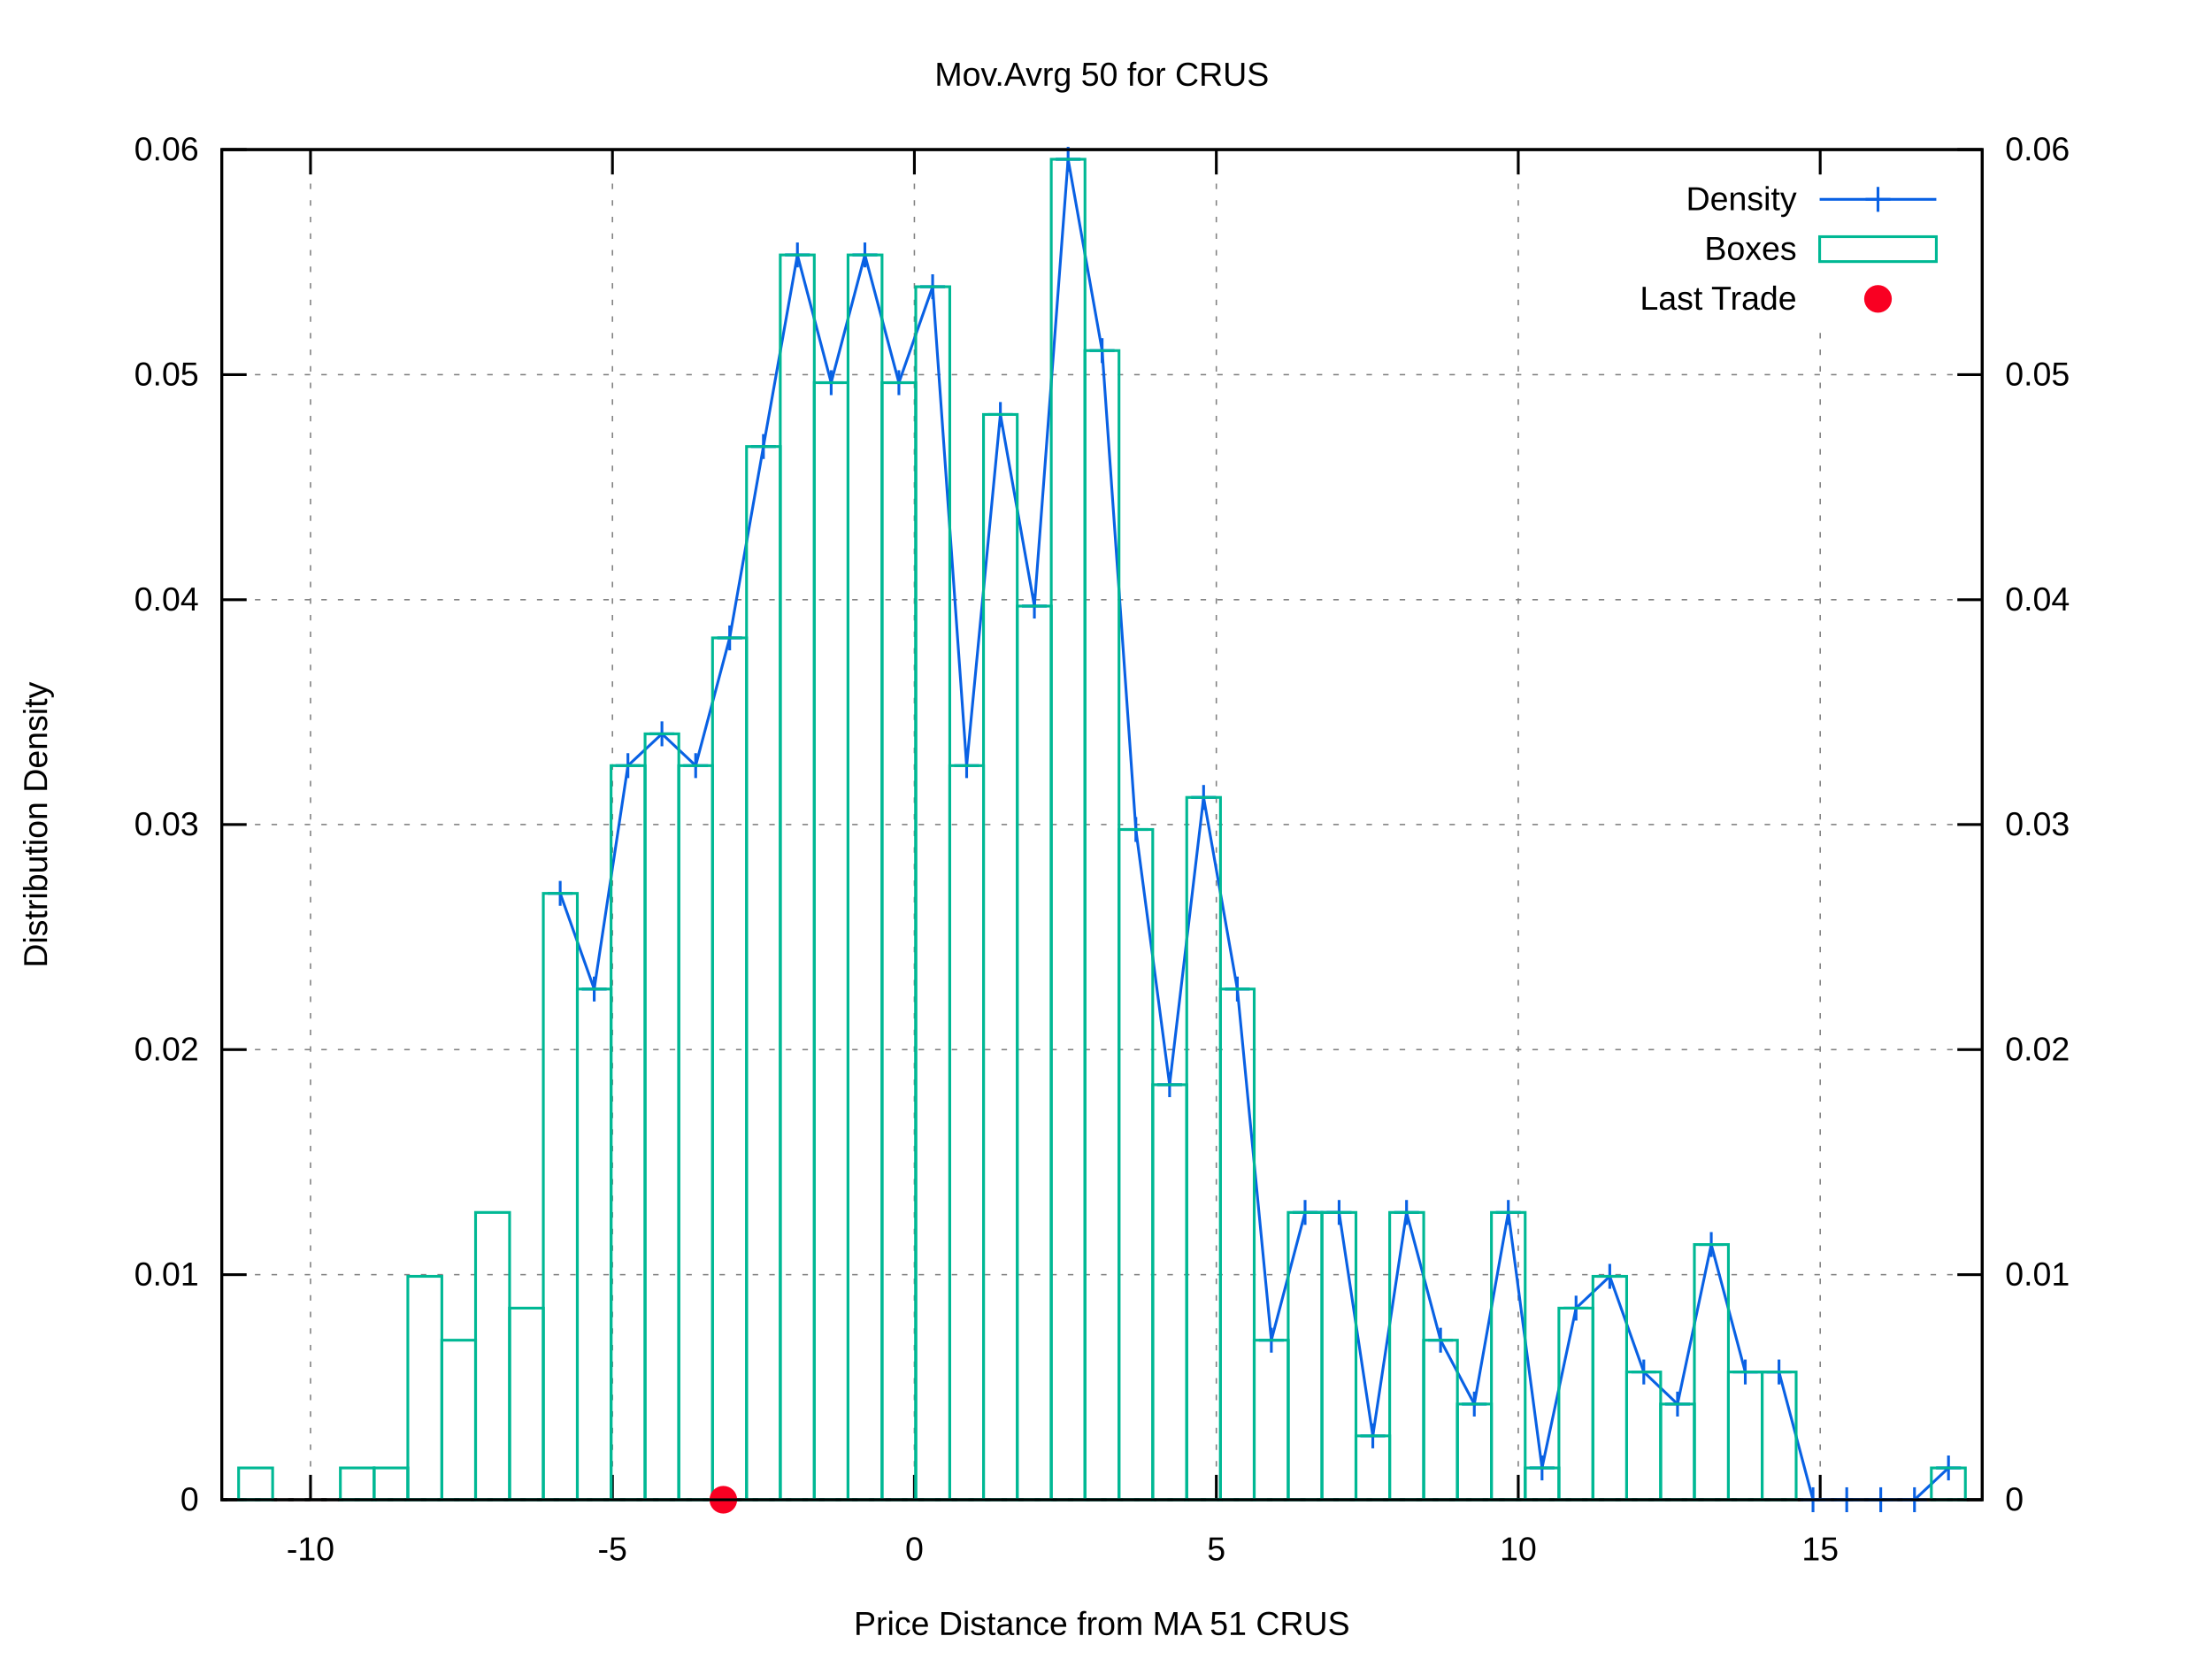
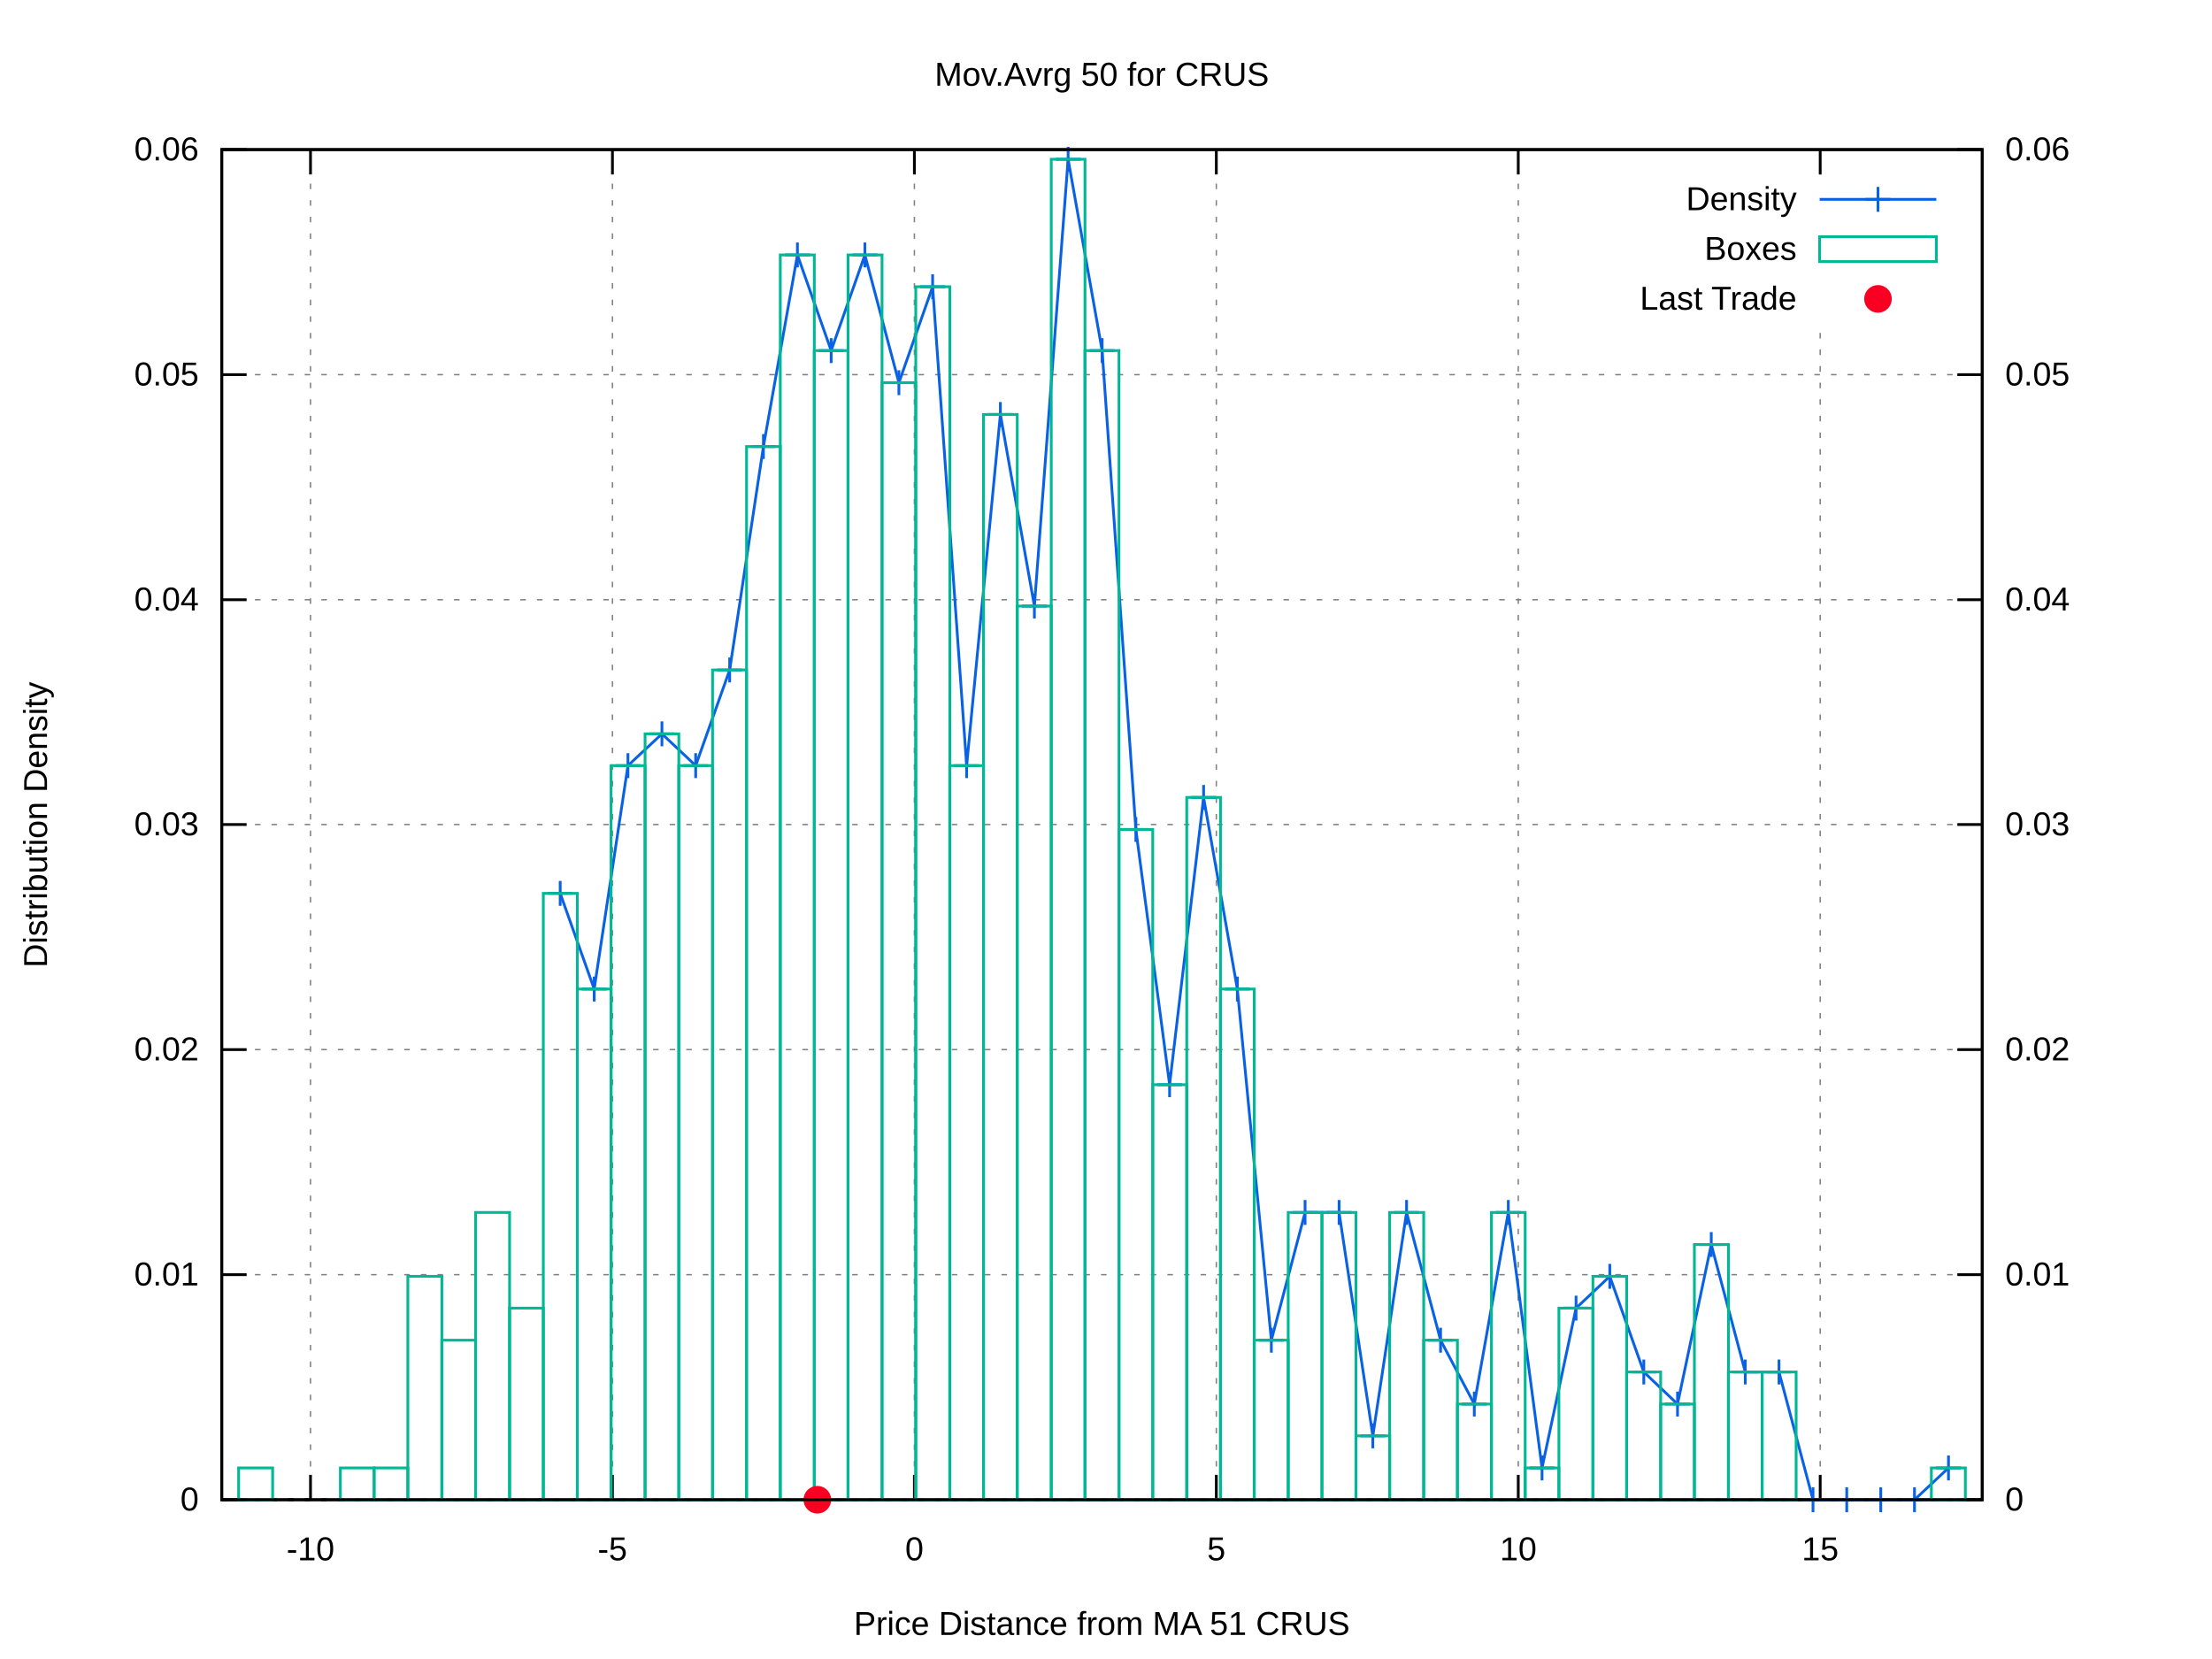
<svg xmlns="http://www.w3.org/2000/svg" xmlns:xlink="http://www.w3.org/1999/xlink" viewBox="0 0 800 600">
  <g id="gnuplot_canvas">
    <rect x="0" y="0" width="800" height="600" fill="#ffffff" />
    <defs>
      <circle id="gpDot" r="0.5" stroke-width="0.5" />
      <path id="gpPt0" stroke-width="0.222" stroke="currentColor" d="M-1,0 h2 M0,-1 v2" />
      <path id="gpPt1" stroke-width="0.222" stroke="currentColor" d="M-1,-1 L1,1 M1,-1 L-1,1" />
      <path id="gpPt2" stroke-width="0.222" stroke="currentColor" d="M-1,0 L1,0 M0,-1 L0,1 M-1,-1 L1,1 M-1,1 L1,-1" />
      <rect id="gpPt3" stroke-width="0.222" stroke="currentColor" x="-1" y="-1" width="2" height="2" />
      <rect id="gpPt4" stroke-width="0.222" stroke="currentColor" fill="currentColor" x="-1" y="-1" width="2" height="2" />
      <circle id="gpPt5" stroke-width="0.222" stroke="currentColor" cx="0" cy="0" r="1" />
      <use xlink:href="#gpPt5" id="gpPt6" fill="currentColor" stroke="none" />
      <path id="gpPt7" stroke-width="0.222" stroke="currentColor" d="M0,-1.33 L-1.33,0.67 L1.33,0.67 z" />
      <use xlink:href="#gpPt7" id="gpPt8" fill="currentColor" stroke="none" />
      <use xlink:href="#gpPt7" id="gpPt9" stroke="currentColor" transform="rotate(180)" />
      <use xlink:href="#gpPt9" id="gpPt10" fill="currentColor" stroke="none" />
      <use xlink:href="#gpPt3" id="gpPt11" stroke="currentColor" transform="rotate(45)" />
      <use xlink:href="#gpPt11" id="gpPt12" fill="currentColor" stroke="none" />
      <path id="gpPt13" stroke-width="0.222" stroke="currentColor" d="M0,1.330 L1.265,0.411 L0.782,-1.067 L-0.782,-1.076 L-1.265,0.411 z" />
      <use xlink:href="#gpPt13" id="gpPt14" fill="currentColor" stroke="none" />
      <filter id="textbox" filterUnits="objectBoundingBox" x="0" y="0" height="1" width="1">
        <feFlood flood-color="#FFFFFF" flood-opacity="1" result="bgnd" />
        <feComposite in="SourceGraphic" in2="bgnd" operator="atop" />
      </filter>
      <filter id="greybox" filterUnits="objectBoundingBox" x="0" y="0" height="1" width="1">
        <feFlood flood-color="lightgrey" flood-opacity="1" result="grey" />
        <feComposite in="SourceGraphic" in2="grey" operator="atop" />
      </filter>
    </defs>
    <g fill="none" color="#FFFFFF" stroke="black" stroke-width="1.00" stroke-linecap="butt" stroke-linejoin="miter">
</g>
    <g fill="none" color="black" stroke="currentColor" stroke-width="1.00" stroke-linecap="butt" stroke-linejoin="miter">
</g>
    <g fill="none" color="black" stroke="black" stroke-width="0.50" stroke-linecap="butt" stroke-linejoin="miter">
</g>
    <g fill="none" color="gray" stroke="currentColor" stroke-width="0.50" stroke-linecap="butt" stroke-linejoin="miter">
      <path stroke="gray" stroke-dasharray="2,4" class="gridline" d="M80.2,542.4 L716.9,542.4  " />
    </g>
    <g fill="none" color="gray" stroke="gray" stroke-width="1.00" stroke-linecap="butt" stroke-linejoin="miter">
</g>
    <g fill="none" color="black" stroke="currentColor" stroke-width="1.00" stroke-linecap="butt" stroke-linejoin="miter">
      <path stroke="black" d="M80.2,542.4 L89.2,542.4  " />
      <g transform="translate(71.9,546.3)" stroke="none" fill="black" font-family="arial" font-size="12.00" text-anchor="end">
        <text>
          <tspan font-family="arial"> 0</tspan>
        </text>
      </g>
    </g>
    <g fill="none" color="black" stroke="currentColor" stroke-width="1.00" stroke-linecap="butt" stroke-linejoin="miter">
</g>
    <g fill="none" color="black" stroke="black" stroke-width="0.50" stroke-linecap="butt" stroke-linejoin="miter">
</g>
    <g fill="none" color="gray" stroke="currentColor" stroke-width="0.50" stroke-linecap="butt" stroke-linejoin="miter">
      <path stroke="gray" stroke-dasharray="2,4" class="gridline" d="M80.2,461.0 L716.9,461.0  " />
    </g>
    <g fill="none" color="gray" stroke="gray" stroke-width="1.00" stroke-linecap="butt" stroke-linejoin="miter">
</g>
    <g fill="none" color="black" stroke="currentColor" stroke-width="1.00" stroke-linecap="butt" stroke-linejoin="miter">
      <path stroke="black" d="M80.2,461.0 L89.2,461.0  " />
      <g transform="translate(71.9,464.9)" stroke="none" fill="black" font-family="arial" font-size="12.00" text-anchor="end">
        <text>
          <tspan font-family="arial"> 0.01</tspan>
        </text>
      </g>
    </g>
    <g fill="none" color="black" stroke="currentColor" stroke-width="1.00" stroke-linecap="butt" stroke-linejoin="miter">
</g>
    <g fill="none" color="black" stroke="black" stroke-width="0.50" stroke-linecap="butt" stroke-linejoin="miter">
</g>
    <g fill="none" color="gray" stroke="currentColor" stroke-width="0.50" stroke-linecap="butt" stroke-linejoin="miter">
      <path stroke="gray" stroke-dasharray="2,4" class="gridline" d="M80.2,379.6 L716.9,379.6  " />
    </g>
    <g fill="none" color="gray" stroke="gray" stroke-width="1.00" stroke-linecap="butt" stroke-linejoin="miter">
</g>
    <g fill="none" color="black" stroke="currentColor" stroke-width="1.00" stroke-linecap="butt" stroke-linejoin="miter">
      <path stroke="black" d="M80.2,379.6 L89.2,379.6  " />
      <g transform="translate(71.9,383.5)" stroke="none" fill="black" font-family="arial" font-size="12.00" text-anchor="end">
        <text>
          <tspan font-family="arial"> 0.02</tspan>
        </text>
      </g>
    </g>
    <g fill="none" color="black" stroke="currentColor" stroke-width="1.00" stroke-linecap="butt" stroke-linejoin="miter">
</g>
    <g fill="none" color="black" stroke="black" stroke-width="0.50" stroke-linecap="butt" stroke-linejoin="miter">
</g>
    <g fill="none" color="gray" stroke="currentColor" stroke-width="0.50" stroke-linecap="butt" stroke-linejoin="miter">
      <path stroke="gray" stroke-dasharray="2,4" class="gridline" d="M80.2,298.2 L716.9,298.2  " />
    </g>
    <g fill="none" color="gray" stroke="gray" stroke-width="1.00" stroke-linecap="butt" stroke-linejoin="miter">
</g>
    <g fill="none" color="black" stroke="currentColor" stroke-width="1.00" stroke-linecap="butt" stroke-linejoin="miter">
      <path stroke="black" d="M80.2,298.2 L89.2,298.2  " />
      <g transform="translate(71.9,302.1)" stroke="none" fill="black" font-family="arial" font-size="12.00" text-anchor="end">
        <text>
          <tspan font-family="arial"> 0.03</tspan>
        </text>
      </g>
    </g>
    <g fill="none" color="black" stroke="currentColor" stroke-width="1.00" stroke-linecap="butt" stroke-linejoin="miter">
</g>
    <g fill="none" color="black" stroke="black" stroke-width="0.50" stroke-linecap="butt" stroke-linejoin="miter">
</g>
    <g fill="none" color="gray" stroke="currentColor" stroke-width="0.50" stroke-linecap="butt" stroke-linejoin="miter">
      <path stroke="gray" stroke-dasharray="2,4" class="gridline" d="M80.2,216.9 L716.9,216.9  " />
    </g>
    <g fill="none" color="gray" stroke="gray" stroke-width="1.00" stroke-linecap="butt" stroke-linejoin="miter">
</g>
    <g fill="none" color="black" stroke="currentColor" stroke-width="1.00" stroke-linecap="butt" stroke-linejoin="miter">
      <path stroke="black" d="M80.2,216.9 L89.2,216.9  " />
      <g transform="translate(71.9,220.8)" stroke="none" fill="black" font-family="arial" font-size="12.00" text-anchor="end">
        <text>
          <tspan font-family="arial"> 0.04</tspan>
        </text>
      </g>
    </g>
    <g fill="none" color="black" stroke="currentColor" stroke-width="1.00" stroke-linecap="butt" stroke-linejoin="miter">
</g>
    <g fill="none" color="black" stroke="black" stroke-width="0.50" stroke-linecap="butt" stroke-linejoin="miter">
</g>
    <g fill="none" color="gray" stroke="currentColor" stroke-width="0.50" stroke-linecap="butt" stroke-linejoin="miter">
      <path stroke="gray" stroke-dasharray="2,4" class="gridline" d="M80.2,135.5 L716.9,135.5  " />
    </g>
    <g fill="none" color="gray" stroke="gray" stroke-width="1.00" stroke-linecap="butt" stroke-linejoin="miter">
</g>
    <g fill="none" color="black" stroke="currentColor" stroke-width="1.00" stroke-linecap="butt" stroke-linejoin="miter">
      <path stroke="black" d="M80.2,135.5 L89.2,135.5  " />
      <g transform="translate(71.9,139.4)" stroke="none" fill="black" font-family="arial" font-size="12.00" text-anchor="end">
        <text>
          <tspan font-family="arial"> 0.05</tspan>
        </text>
      </g>
    </g>
    <g fill="none" color="black" stroke="currentColor" stroke-width="1.00" stroke-linecap="butt" stroke-linejoin="miter">
</g>
    <g fill="none" color="black" stroke="black" stroke-width="0.50" stroke-linecap="butt" stroke-linejoin="miter">
</g>
    <g fill="none" color="gray" stroke="currentColor" stroke-width="0.50" stroke-linecap="butt" stroke-linejoin="miter">
      <path stroke="gray" stroke-dasharray="2,4" class="gridline" d="M80.2,54.1 L716.9,54.1  " />
    </g>
    <g fill="none" color="gray" stroke="gray" stroke-width="1.00" stroke-linecap="butt" stroke-linejoin="miter">
</g>
    <g fill="none" color="black" stroke="currentColor" stroke-width="1.00" stroke-linecap="butt" stroke-linejoin="miter">
      <path stroke="black" d="M80.2,54.1 L89.2,54.1  " />
      <g transform="translate(71.9,58.0)" stroke="none" fill="black" font-family="arial" font-size="12.00" text-anchor="end">
        <text>
          <tspan font-family="arial"> 0.06</tspan>
        </text>
      </g>
    </g>
    <g fill="none" color="black" stroke="currentColor" stroke-width="1.00" stroke-linecap="butt" stroke-linejoin="miter">
</g>
    <g fill="none" color="black" stroke="black" stroke-width="0.50" stroke-linecap="butt" stroke-linejoin="miter">
</g>
    <g fill="none" color="gray" stroke="currentColor" stroke-width="0.50" stroke-linecap="butt" stroke-linejoin="miter">
      <path stroke="gray" stroke-dasharray="2,4" class="gridline" d="M112.3,542.4 L112.3,54.1  " />
    </g>
    <g fill="none" color="gray" stroke="gray" stroke-width="1.00" stroke-linecap="butt" stroke-linejoin="miter">
</g>
    <g fill="none" color="black" stroke="currentColor" stroke-width="1.00" stroke-linecap="butt" stroke-linejoin="miter">
      <path stroke="black" d="M112.3,542.4 L112.3,533.4 M112.3,54.1 L112.3,63.1  " />
      <g transform="translate(112.3,564.3)" stroke="none" fill="black" font-family="arial" font-size="12.00" text-anchor="middle">
        <text>
          <tspan font-family="arial">-10</tspan>
        </text>
      </g>
    </g>
    <g fill="none" color="black" stroke="currentColor" stroke-width="1.00" stroke-linecap="butt" stroke-linejoin="miter">
</g>
    <g fill="none" color="black" stroke="black" stroke-width="0.50" stroke-linecap="butt" stroke-linejoin="miter">
</g>
    <g fill="none" color="gray" stroke="currentColor" stroke-width="0.50" stroke-linecap="butt" stroke-linejoin="miter">
      <path stroke="gray" stroke-dasharray="2,4" class="gridline" d="M221.5,542.4 L221.5,54.1  " />
    </g>
    <g fill="none" color="gray" stroke="gray" stroke-width="1.00" stroke-linecap="butt" stroke-linejoin="miter">
</g>
    <g fill="none" color="black" stroke="currentColor" stroke-width="1.00" stroke-linecap="butt" stroke-linejoin="miter">
      <path stroke="black" d="M221.5,542.4 L221.5,533.4 M221.5,54.1 L221.5,63.1  " />
      <g transform="translate(221.5,564.3)" stroke="none" fill="black" font-family="arial" font-size="12.00" text-anchor="middle">
        <text>
          <tspan font-family="arial">-5</tspan>
        </text>
      </g>
    </g>
    <g fill="none" color="black" stroke="currentColor" stroke-width="1.00" stroke-linecap="butt" stroke-linejoin="miter">
</g>
    <g fill="none" color="black" stroke="black" stroke-width="0.50" stroke-linecap="butt" stroke-linejoin="miter">
</g>
    <g fill="none" color="gray" stroke="currentColor" stroke-width="0.50" stroke-linecap="butt" stroke-linejoin="miter">
      <path stroke="gray" stroke-dasharray="2,4" class="gridline" d="M330.7,542.4 L330.7,54.1  " />
    </g>
    <g fill="none" color="gray" stroke="gray" stroke-width="1.00" stroke-linecap="butt" stroke-linejoin="miter">
</g>
    <g fill="none" color="black" stroke="currentColor" stroke-width="1.00" stroke-linecap="butt" stroke-linejoin="miter">
      <path stroke="black" d="M330.7,542.4 L330.7,533.4 M330.7,54.1 L330.7,63.1  " />
      <g transform="translate(330.7,564.3)" stroke="none" fill="black" font-family="arial" font-size="12.00" text-anchor="middle">
        <text>
          <tspan font-family="arial"> 0</tspan>
        </text>
      </g>
    </g>
    <g fill="none" color="black" stroke="currentColor" stroke-width="1.00" stroke-linecap="butt" stroke-linejoin="miter">
</g>
    <g fill="none" color="black" stroke="black" stroke-width="0.50" stroke-linecap="butt" stroke-linejoin="miter">
</g>
    <g fill="none" color="gray" stroke="currentColor" stroke-width="0.50" stroke-linecap="butt" stroke-linejoin="miter">
      <path stroke="gray" stroke-dasharray="2,4" class="gridline" d="M439.9,542.4 L439.9,54.1  " />
    </g>
    <g fill="none" color="gray" stroke="gray" stroke-width="1.00" stroke-linecap="butt" stroke-linejoin="miter">
</g>
    <g fill="none" color="black" stroke="currentColor" stroke-width="1.00" stroke-linecap="butt" stroke-linejoin="miter">
      <path stroke="black" d="M439.9,542.4 L439.9,533.4 M439.9,54.1 L439.9,63.1  " />
      <g transform="translate(439.9,564.3)" stroke="none" fill="black" font-family="arial" font-size="12.00" text-anchor="middle">
        <text>
          <tspan font-family="arial"> 5</tspan>
        </text>
      </g>
    </g>
    <g fill="none" color="black" stroke="currentColor" stroke-width="1.00" stroke-linecap="butt" stroke-linejoin="miter">
</g>
    <g fill="none" color="black" stroke="black" stroke-width="0.50" stroke-linecap="butt" stroke-linejoin="miter">
</g>
    <g fill="none" color="gray" stroke="currentColor" stroke-width="0.50" stroke-linecap="butt" stroke-linejoin="miter">
      <path stroke="gray" stroke-dasharray="2,4" class="gridline" d="M549.1,542.4 L549.1,54.1  " />
    </g>
    <g fill="none" color="gray" stroke="gray" stroke-width="1.00" stroke-linecap="butt" stroke-linejoin="miter">
</g>
    <g fill="none" color="black" stroke="currentColor" stroke-width="1.00" stroke-linecap="butt" stroke-linejoin="miter">
      <path stroke="black" d="M549.1,542.4 L549.1,533.4 M549.1,54.1 L549.1,63.1  " />
      <g transform="translate(549.1,564.3)" stroke="none" fill="black" font-family="arial" font-size="12.00" text-anchor="middle">
        <text>
          <tspan font-family="arial"> 10</tspan>
        </text>
      </g>
    </g>
    <g fill="none" color="black" stroke="currentColor" stroke-width="1.00" stroke-linecap="butt" stroke-linejoin="miter">
</g>
    <g fill="none" color="black" stroke="black" stroke-width="0.50" stroke-linecap="butt" stroke-linejoin="miter">
</g>
    <g fill="none" color="gray" stroke="currentColor" stroke-width="0.50" stroke-linecap="butt" stroke-linejoin="miter">
      <path stroke="gray" stroke-dasharray="2,4" class="gridline" d="M658.3,542.4 L658.3,117.1 M658.3,63.1 L658.3,54.1  " />
    </g>
    <g fill="none" color="gray" stroke="gray" stroke-width="1.00" stroke-linecap="butt" stroke-linejoin="miter">
</g>
    <g fill="none" color="black" stroke="currentColor" stroke-width="1.00" stroke-linecap="butt" stroke-linejoin="miter">
      <path stroke="black" d="M658.3,542.4 L658.3,533.4 M658.3,54.1 L658.3,63.1  " />
      <g transform="translate(658.3,564.3)" stroke="none" fill="black" font-family="arial" font-size="12.00" text-anchor="middle">
        <text>
          <tspan font-family="arial"> 15</tspan>
        </text>
      </g>
    </g>
    <g fill="none" color="black" stroke="currentColor" stroke-width="1.00" stroke-linecap="butt" stroke-linejoin="miter">
      <path stroke="black" d="M716.9,542.4 L707.9,542.4  " />
      <g transform="translate(725.2,546.3)" stroke="none" fill="black" font-family="arial" font-size="12.00" text-anchor="start">
        <text>
          <tspan font-family="arial"> 0</tspan>
        </text>
      </g>
    </g>
    <g fill="none" color="black" stroke="currentColor" stroke-width="1.00" stroke-linecap="butt" stroke-linejoin="miter">
      <path stroke="black" d="M716.9,461.0 L707.9,461.0  " />
      <g transform="translate(725.2,464.9)" stroke="none" fill="black" font-family="arial" font-size="12.00" text-anchor="start">
        <text>
          <tspan font-family="arial"> 0.01</tspan>
        </text>
      </g>
    </g>
    <g fill="none" color="black" stroke="currentColor" stroke-width="1.00" stroke-linecap="butt" stroke-linejoin="miter">
      <path stroke="black" d="M716.9,379.6 L707.9,379.6  " />
      <g transform="translate(725.2,383.5)" stroke="none" fill="black" font-family="arial" font-size="12.00" text-anchor="start">
        <text>
          <tspan font-family="arial"> 0.02</tspan>
        </text>
      </g>
    </g>
    <g fill="none" color="black" stroke="currentColor" stroke-width="1.00" stroke-linecap="butt" stroke-linejoin="miter">
      <path stroke="black" d="M716.9,298.2 L707.9,298.2  " />
      <g transform="translate(725.2,302.1)" stroke="none" fill="black" font-family="arial" font-size="12.00" text-anchor="start">
        <text>
          <tspan font-family="arial"> 0.03</tspan>
        </text>
      </g>
    </g>
    <g fill="none" color="black" stroke="currentColor" stroke-width="1.00" stroke-linecap="butt" stroke-linejoin="miter">
      <path stroke="black" d="M716.9,216.9 L707.9,216.9  " />
      <g transform="translate(725.2,220.8)" stroke="none" fill="black" font-family="arial" font-size="12.00" text-anchor="start">
        <text>
          <tspan font-family="arial"> 0.04</tspan>
        </text>
      </g>
    </g>
    <g fill="none" color="black" stroke="currentColor" stroke-width="1.00" stroke-linecap="butt" stroke-linejoin="miter">
      <path stroke="black" d="M716.9,135.5 L707.9,135.5  " />
      <g transform="translate(725.2,139.4)" stroke="none" fill="black" font-family="arial" font-size="12.00" text-anchor="start">
        <text>
          <tspan font-family="arial"> 0.05</tspan>
        </text>
      </g>
    </g>
    <g fill="none" color="black" stroke="currentColor" stroke-width="1.00" stroke-linecap="butt" stroke-linejoin="miter">
      <path stroke="black" d="M716.9,54.1 L707.9,54.1  " />
      <g transform="translate(725.2,58.0)" stroke="none" fill="black" font-family="arial" font-size="12.00" text-anchor="start">
        <text>
          <tspan font-family="arial"> 0.06</tspan>
        </text>
      </g>
    </g>
    <g fill="none" color="black" stroke="currentColor" stroke-width="1.00" stroke-linecap="butt" stroke-linejoin="miter">
</g>
    <g fill="none" color="gray" stroke="currentColor" stroke-width="1.00" stroke-linecap="butt" stroke-linejoin="miter">
      <path stroke="black" stroke-dasharray="2,4" d="M80.2,542.4 L716.9,542.4  " />
    </g>
    <g fill="none" color="black" stroke="currentColor" stroke-width="1.00" stroke-linecap="butt" stroke-linejoin="miter">
      <path stroke="black" d="M80.2,54.1 L80.2,542.4 L716.9,542.4 L716.9,54.1 L80.2,54.1 Z  " />
    </g>
    <g fill="none" color="black" stroke="currentColor" stroke-width="1.00" stroke-linecap="butt" stroke-linejoin="miter">
      <g transform="translate(17.0,298.3) rotate(270)" stroke="none" fill="black" font-family="arial" font-size="12.00" text-anchor="middle">
        <text>
          <tspan font-family="arial">Distribution Density</tspan>
        </text>
      </g>
    </g>
    <g fill="none" color="black" stroke="currentColor" stroke-width="1.00" stroke-linecap="butt" stroke-linejoin="miter">
      <g transform="translate(398.5,591.3)" stroke="none" fill="black" font-family="arial" font-size="12.00" text-anchor="middle">
        <text>
          <tspan font-family="arial">Price Distance from MA 51 CRUS</tspan>
        </text>
      </g>
    </g>
    <g fill="none" color="black" stroke="currentColor" stroke-width="1.00" stroke-linecap="butt" stroke-linejoin="miter">
      <g transform="translate(398.5,31.0)" stroke="none" fill="black" font-family="arial" font-size="12.00" text-anchor="middle">
        <text>
          <tspan font-family="arial">Mov.Avrg 50 for CRUS </tspan>
        </text>
      </g>
    </g>
    <g id="gnuplot_plot_1">
      <g fill="none" color="black" stroke="currentColor" stroke-width="1.00" stroke-linecap="butt" stroke-linejoin="miter">
        <g transform="translate(649.8,76.0)" stroke="none" fill="black" font-family="arial" font-size="12.00" text-anchor="end">
          <text>
            <tspan font-family="arial">Density</tspan>
          </text>
        </g>
      </g>
      <g fill="none" color="black" stroke="currentColor" stroke-width="1.00" stroke-linecap="butt" stroke-linejoin="miter">
-         <path stroke="rgb(  9,  97, 228)" d="M658.1,72.1 L700.3,72.1 M202.6,323.1 L214.9,357.7 L227.1,276.9 L239.4,265.4 L251.6,276.9 L263.9,230.7   L276.1,161.5 L288.4,92.2 L300.6,138.4 L312.8,92.2 L325.1,138.4 L337.3,103.7 L349.6,276.9 L361.8,149.9   L374.1,219.2 L386.3,57.6 L398.6,126.8 L410.8,300.0 L423.0,392.3 L435.3,288.4 L447.5,357.7 L459.8,484.7   L472.0,438.5 L484.3,438.5 L496.5,519.3 L508.7,438.5 L521.0,484.7 L533.2,507.8 L545.5,438.5 L557.7,530.9   L570.0,473.1 L582.2,461.6 L594.5,496.2 L606.7,507.8 L618.9,450.1 L631.2,496.2 L643.4,496.2 L655.7,542.4   L667.9,542.4 L680.2,542.4 L692.4,542.4 L704.7,530.9  " />
+         <path stroke="rgb(  9,  97, 228)" d="M658.1,72.1 L700.3,72.1 M202.6,323.1 L214.9,357.7 L227.1,276.9 L239.4,265.4 L251.6,276.9 L263.9,242.3   L276.1,161.5 L288.4,92.2 L300.6,126.8 L312.8,92.2 L325.1,138.4 L337.3,103.7 L349.6,276.9 L361.8,149.9   L374.1,219.2 L386.3,57.6 L398.6,126.8 L410.8,300.0 L423.0,392.3 L435.3,288.4 L447.5,357.7 L459.8,484.7   L472.0,438.5 L484.3,438.5 L496.5,519.3 L508.7,438.5 L521.0,484.7 L533.2,507.8 L545.5,438.5 L557.7,530.9   L570.0,473.1 L582.2,461.6 L594.5,496.2 L606.7,507.8 L618.9,450.1 L631.2,496.2 L643.4,496.2 L655.7,542.4   L667.9,542.4 L680.2,542.4 L692.4,542.4 L704.7,530.9  " />
        <use xlink:href="#gpPt0" transform="translate(202.6,323.1) scale(4.50)" color="rgb(  9,  97, 228)" />
        <use xlink:href="#gpPt0" transform="translate(214.9,357.7) scale(4.50)" color="rgb(  9,  97, 228)" />
        <use xlink:href="#gpPt0" transform="translate(227.1,276.9) scale(4.50)" color="rgb(  9,  97, 228)" />
        <use xlink:href="#gpPt0" transform="translate(239.4,265.4) scale(4.50)" color="rgb(  9,  97, 228)" />
        <use xlink:href="#gpPt0" transform="translate(251.6,276.9) scale(4.50)" color="rgb(  9,  97, 228)" />
-         <use xlink:href="#gpPt0" transform="translate(263.9,230.7) scale(4.50)" color="rgb(  9,  97, 228)" />
+         <use xlink:href="#gpPt0" transform="translate(263.9,242.3) scale(4.50)" color="rgb(  9,  97, 228)" />
        <use xlink:href="#gpPt0" transform="translate(276.1,161.5) scale(4.50)" color="rgb(  9,  97, 228)" />
        <use xlink:href="#gpPt0" transform="translate(288.4,92.2) scale(4.50)" color="rgb(  9,  97, 228)" />
-         <use xlink:href="#gpPt0" transform="translate(300.6,138.4) scale(4.50)" color="rgb(  9,  97, 228)" />
+         <use xlink:href="#gpPt0" transform="translate(300.6,126.8) scale(4.50)" color="rgb(  9,  97, 228)" />
        <use xlink:href="#gpPt0" transform="translate(312.8,92.2) scale(4.50)" color="rgb(  9,  97, 228)" />
        <use xlink:href="#gpPt0" transform="translate(325.1,138.4) scale(4.50)" color="rgb(  9,  97, 228)" />
        <use xlink:href="#gpPt0" transform="translate(337.3,103.7) scale(4.50)" color="rgb(  9,  97, 228)" />
        <use xlink:href="#gpPt0" transform="translate(349.6,276.9) scale(4.50)" color="rgb(  9,  97, 228)" />
        <use xlink:href="#gpPt0" transform="translate(361.8,149.9) scale(4.50)" color="rgb(  9,  97, 228)" />
        <use xlink:href="#gpPt0" transform="translate(374.1,219.2) scale(4.50)" color="rgb(  9,  97, 228)" />
        <use xlink:href="#gpPt0" transform="translate(386.3,57.6) scale(4.50)" color="rgb(  9,  97, 228)" />
        <use xlink:href="#gpPt0" transform="translate(398.6,126.8) scale(4.50)" color="rgb(  9,  97, 228)" />
        <use xlink:href="#gpPt0" transform="translate(410.8,300.0) scale(4.50)" color="rgb(  9,  97, 228)" />
        <use xlink:href="#gpPt0" transform="translate(423.0,392.3) scale(4.50)" color="rgb(  9,  97, 228)" />
        <use xlink:href="#gpPt0" transform="translate(435.3,288.4) scale(4.50)" color="rgb(  9,  97, 228)" />
        <use xlink:href="#gpPt0" transform="translate(447.5,357.7) scale(4.50)" color="rgb(  9,  97, 228)" />
        <use xlink:href="#gpPt0" transform="translate(459.8,484.7) scale(4.50)" color="rgb(  9,  97, 228)" />
        <use xlink:href="#gpPt0" transform="translate(472.0,438.5) scale(4.50)" color="rgb(  9,  97, 228)" />
        <use xlink:href="#gpPt0" transform="translate(484.3,438.5) scale(4.50)" color="rgb(  9,  97, 228)" />
        <use xlink:href="#gpPt0" transform="translate(496.5,519.3) scale(4.50)" color="rgb(  9,  97, 228)" />
        <use xlink:href="#gpPt0" transform="translate(508.7,438.5) scale(4.50)" color="rgb(  9,  97, 228)" />
        <use xlink:href="#gpPt0" transform="translate(521.0,484.7) scale(4.50)" color="rgb(  9,  97, 228)" />
        <use xlink:href="#gpPt0" transform="translate(533.2,507.8) scale(4.50)" color="rgb(  9,  97, 228)" />
        <use xlink:href="#gpPt0" transform="translate(545.5,438.5) scale(4.50)" color="rgb(  9,  97, 228)" />
        <use xlink:href="#gpPt0" transform="translate(557.7,530.9) scale(4.50)" color="rgb(  9,  97, 228)" />
        <use xlink:href="#gpPt0" transform="translate(570.0,473.1) scale(4.50)" color="rgb(  9,  97, 228)" />
        <use xlink:href="#gpPt0" transform="translate(582.2,461.6) scale(4.50)" color="rgb(  9,  97, 228)" />
        <use xlink:href="#gpPt0" transform="translate(594.5,496.2) scale(4.50)" color="rgb(  9,  97, 228)" />
        <use xlink:href="#gpPt0" transform="translate(606.7,507.8) scale(4.50)" color="rgb(  9,  97, 228)" />
        <use xlink:href="#gpPt0" transform="translate(618.9,450.1) scale(4.50)" color="rgb(  9,  97, 228)" />
        <use xlink:href="#gpPt0" transform="translate(631.2,496.2) scale(4.50)" color="rgb(  9,  97, 228)" />
        <use xlink:href="#gpPt0" transform="translate(643.4,496.2) scale(4.50)" color="rgb(  9,  97, 228)" />
        <use xlink:href="#gpPt0" transform="translate(655.7,542.4) scale(4.50)" color="rgb(  9,  97, 228)" />
        <use xlink:href="#gpPt0" transform="translate(667.9,542.4) scale(4.50)" color="rgb(  9,  97, 228)" />
        <use xlink:href="#gpPt0" transform="translate(680.2,542.4) scale(4.50)" color="rgb(  9,  97, 228)" />
        <use xlink:href="#gpPt0" transform="translate(692.4,542.4) scale(4.50)" color="rgb(  9,  97, 228)" />
        <use xlink:href="#gpPt0" transform="translate(704.7,530.9) scale(4.50)" color="rgb(  9,  97, 228)" />
        <use xlink:href="#gpPt0" transform="translate(679.2,72.1) scale(4.50)" color="rgb(  9,  97, 228)" />
      </g>
    </g>
    <g id="gnuplot_plot_2">
      <g fill="none" color="black" stroke="currentColor" stroke-width="1.00" stroke-linecap="butt" stroke-linejoin="miter">
        <g transform="translate(649.8,94.0)" stroke="none" fill="black" font-family="arial" font-size="12.00" text-anchor="end">
          <text>
            <tspan font-family="arial">Boxes</tspan>
          </text>
        </g>
      </g>
      <g fill="none" color="black" stroke="currentColor" stroke-width="1.00" stroke-linecap="butt" stroke-linejoin="miter">
        <path stroke="rgb(  0, 184, 148)" d="M658.1,94.6 L700.3,94.6 L700.3,85.6 L658.1,85.6 L658.1,94.6 Z  " />
        <path stroke="rgb(  0, 184, 148)" d="M86.3,542.4 L86.3,530.9 L98.6,530.9 L98.6,542.4 L86.3,542.4 Z  " />
        <path stroke="rgb(  0, 184, 148)" d="M123.1,542.4 L123.1,530.9 L135.3,530.9 L135.3,542.4 L123.1,542.4 Z  " />
        <path stroke="rgb(  0, 184, 148)" d="M135.3,542.4 L135.3,530.9 L147.5,530.9 L147.5,542.4 L135.3,542.4 Z  " />
        <path stroke="rgb(  0, 184, 148)" d="M147.5,542.4 L147.5,461.6 L159.8,461.6 L159.8,542.4 L147.5,542.4 Z  " />
        <path stroke="rgb(  0, 184, 148)" d="M159.8,542.4 L159.8,484.7 L172.0,484.7 L172.0,542.4 L159.8,542.4 Z  " />
        <path stroke="rgb(  0, 184, 148)" d="M172.0,542.4 L172.0,438.5 L184.3,438.5 L184.3,542.4 L172.0,542.4 Z  " />
        <path stroke="rgb(  0, 184, 148)" d="M184.3,542.4 L184.3,473.1 L196.5,473.1 L196.5,542.4 L184.3,542.4 Z  " />
        <path stroke="rgb(  0, 184, 148)" d="M196.5,542.4 L196.5,323.1 L208.8,323.1 L208.8,542.4 L196.5,542.4 Z  " />
        <path stroke="rgb(  0, 184, 148)" d="M208.8,542.4 L208.8,357.7 L221.0,357.7 L221.0,542.4 L208.8,542.4 Z  " />
        <path stroke="rgb(  0, 184, 148)" d="M221.0,542.4 L221.0,276.9 L233.3,276.9 L233.3,542.4 L221.0,542.4 Z  " />
        <path stroke="rgb(  0, 184, 148)" d="M233.3,542.4 L233.3,265.4 L245.5,265.4 L245.5,542.4 L233.3,542.4 Z  " />
        <path stroke="rgb(  0, 184, 148)" d="M245.5,542.4 L245.5,276.9 L257.7,276.9 L257.7,542.4 L245.5,542.4 Z  " />
-         <path stroke="rgb(  0, 184, 148)" d="M257.7,542.4 L257.7,230.7 L270.0,230.7 L270.0,542.4 L257.7,542.4 Z  " />
+         <path stroke="rgb(  0, 184, 148)" d="M257.7,542.4 L257.7,242.3 L270.0,242.3 L270.0,542.4 L257.7,542.4 Z  " />
        <path stroke="rgb(  0, 184, 148)" d="M270.0,542.4 L270.0,161.5 L282.2,161.5 L282.2,542.4 L270.0,542.4 Z  " />
        <path stroke="rgb(  0, 184, 148)" d="M282.2,542.4 L282.2,92.2 L294.5,92.2 L294.5,542.4 L282.2,542.4 Z  " />
-         <path stroke="rgb(  0, 184, 148)" d="M294.5,542.4 L294.5,138.4 L306.7,138.4 L306.7,542.4 L294.5,542.4 Z  " />
+         <path stroke="rgb(  0, 184, 148)" d="M294.5,542.4 L294.5,126.8 L306.7,126.8 L306.7,542.4 L294.5,542.4 Z  " />
        <path stroke="rgb(  0, 184, 148)" d="M306.7,542.4 L306.7,92.2 L319.0,92.2 L319.0,542.4 L306.7,542.4 Z  " />
        <path stroke="rgb(  0, 184, 148)" d="M319.0,542.4 L319.0,138.4 L331.2,138.4 L331.2,542.4 L319.0,542.4 Z  " />
        <path stroke="rgb(  0, 184, 148)" d="M331.2,542.4 L331.2,103.7 L343.5,103.7 L343.5,542.4 L331.2,542.4 Z  " />
        <path stroke="rgb(  0, 184, 148)" d="M343.5,542.4 L343.5,276.9 L355.7,276.9 L355.7,542.4 L343.5,542.4 Z  " />
        <path stroke="rgb(  0, 184, 148)" d="M355.7,542.4 L355.7,149.9 L367.9,149.9 L367.9,542.4 L355.7,542.4 Z  " />
        <path stroke="rgb(  0, 184, 148)" d="M367.9,542.4 L367.9,219.2 L380.2,219.2 L380.2,542.4 L367.9,542.4 Z  " />
        <path stroke="rgb(  0, 184, 148)" d="M380.2,542.4 L380.2,57.6 L392.4,57.6 L392.4,542.4 L380.2,542.4 Z  " />
        <path stroke="rgb(  0, 184, 148)" d="M392.4,542.4 L392.4,126.8 L404.7,126.8 L404.7,542.4 L392.4,542.4 Z  " />
        <path stroke="rgb(  0, 184, 148)" d="M404.7,542.4 L404.7,300.0 L416.9,300.0 L416.9,542.4 L404.7,542.4 Z  " />
        <path stroke="rgb(  0, 184, 148)" d="M416.9,542.4 L416.9,392.3 L429.2,392.3 L429.2,542.4 L416.9,542.4 Z  " />
        <path stroke="rgb(  0, 184, 148)" d="M429.2,542.4 L429.2,288.4 L441.4,288.4 L441.4,542.4 L429.2,542.4 Z  " />
        <path stroke="rgb(  0, 184, 148)" d="M441.4,542.4 L441.4,357.7 L453.6,357.7 L453.6,542.4 L441.4,542.4 Z  " />
        <path stroke="rgb(  0, 184, 148)" d="M453.6,542.4 L453.6,484.7 L465.9,484.7 L465.9,542.4 L453.6,542.4 Z  " />
        <path stroke="rgb(  0, 184, 148)" d="M465.9,542.4 L465.9,438.5 L478.1,438.5 L478.1,542.4 L465.9,542.4 Z  " />
        <path stroke="rgb(  0, 184, 148)" d="M478.1,542.4 L478.1,438.5 L490.4,438.5 L490.4,542.4 L478.1,542.4 Z  " />
        <path stroke="rgb(  0, 184, 148)" d="M490.4,542.4 L490.4,519.3 L502.6,519.3 L502.6,542.4 L490.4,542.4 Z  " />
        <path stroke="rgb(  0, 184, 148)" d="M502.6,542.4 L502.6,438.5 L514.9,438.5 L514.9,542.4 L502.6,542.4 Z  " />
        <path stroke="rgb(  0, 184, 148)" d="M514.9,542.4 L514.9,484.7 L527.1,484.7 L527.1,542.4 L514.9,542.4 Z  " />
        <path stroke="rgb(  0, 184, 148)" d="M527.1,542.4 L527.1,507.8 L539.4,507.8 L539.4,542.4 L527.1,542.4 Z  " />
        <path stroke="rgb(  0, 184, 148)" d="M539.4,542.4 L539.4,438.5 L551.6,438.5 L551.6,542.4 L539.4,542.4 Z  " />
        <path stroke="rgb(  0, 184, 148)" d="M551.6,542.4 L551.6,530.9 L563.8,530.9 L563.8,542.4 L551.6,542.4 Z  " />
        <path stroke="rgb(  0, 184, 148)" d="M563.8,542.4 L563.8,473.1 L576.1,473.1 L576.1,542.4 L563.8,542.4 Z  " />
        <path stroke="rgb(  0, 184, 148)" d="M576.1,542.4 L576.1,461.6 L588.3,461.6 L588.3,542.4 L576.1,542.4 Z  " />
        <path stroke="rgb(  0, 184, 148)" d="M588.3,542.4 L588.3,496.2 L600.6,496.2 L600.6,542.4 L588.3,542.4 Z  " />
        <path stroke="rgb(  0, 184, 148)" d="M600.6,542.4 L600.6,507.8 L612.8,507.8 L612.8,542.4 L600.6,542.4 Z  " />
        <path stroke="rgb(  0, 184, 148)" d="M612.8,542.4 L612.8,450.1 L625.1,450.1 L625.1,542.4 L612.8,542.4 Z  " />
        <path stroke="rgb(  0, 184, 148)" d="M625.1,542.4 L625.1,496.2 L637.3,496.2 L637.3,542.4 L625.1,542.4 Z  " />
        <path stroke="rgb(  0, 184, 148)" d="M637.3,542.4 L637.3,496.2 L649.6,496.2 L649.6,542.4 L637.3,542.4 Z  " />
        <path stroke="rgb(  0, 184, 148)" d="M698.5,542.4 L698.5,530.9 L710.8,530.9 L710.8,542.4 L698.5,542.4 Z  " />
      </g>
    </g>
    <g id="gnuplot_plot_3">
      <g fill="none" color="black" stroke="currentColor" stroke-width="1.00" stroke-linecap="butt" stroke-linejoin="miter">
        <g transform="translate(649.8,112.0)" stroke="none" fill="black" font-family="arial" font-size="12.00" text-anchor="end">
          <text>
            <tspan font-family="arial">Last Trade</tspan>
          </text>
        </g>
      </g>
      <g fill="none" color="black" stroke="currentColor" stroke-width="1.00" stroke-linecap="butt" stroke-linejoin="miter">
-         <use xlink:href="#gpPt6" transform="translate(261.6,542.4) scale(4.50)" color="rgb(249,   0,  34)" />
+         <use xlink:href="#gpPt6" transform="translate(295.6,542.4) scale(4.50)" color="rgb(249,   0,  34)" />
        <use xlink:href="#gpPt6" transform="translate(679.2,108.1) scale(4.50)" color="rgb(249,   0,  34)" />
      </g>
    </g>
    <g fill="none" color="#FFFFFF" stroke="rgb(249,   0,  34)" stroke-width="2.00" stroke-linecap="butt" stroke-linejoin="miter">
</g>
    <g fill="none" color="black" stroke="currentColor" stroke-width="2.00" stroke-linecap="butt" stroke-linejoin="miter">
</g>
    <g fill="none" color="black" stroke="black" stroke-width="1.00" stroke-linecap="butt" stroke-linejoin="miter">
</g>
    <g fill="none" color="black" stroke="currentColor" stroke-width="1.00" stroke-linecap="butt" stroke-linejoin="miter">
      <path stroke="black" d="M80.2,54.1 L80.2,542.4 L716.9,542.4 L716.9,54.1 L80.2,54.1 Z  " />
    </g>
    <g fill="none" color="black" stroke="currentColor" stroke-width="1.00" stroke-linecap="butt" stroke-linejoin="miter">
</g>
  </g>
</svg>
